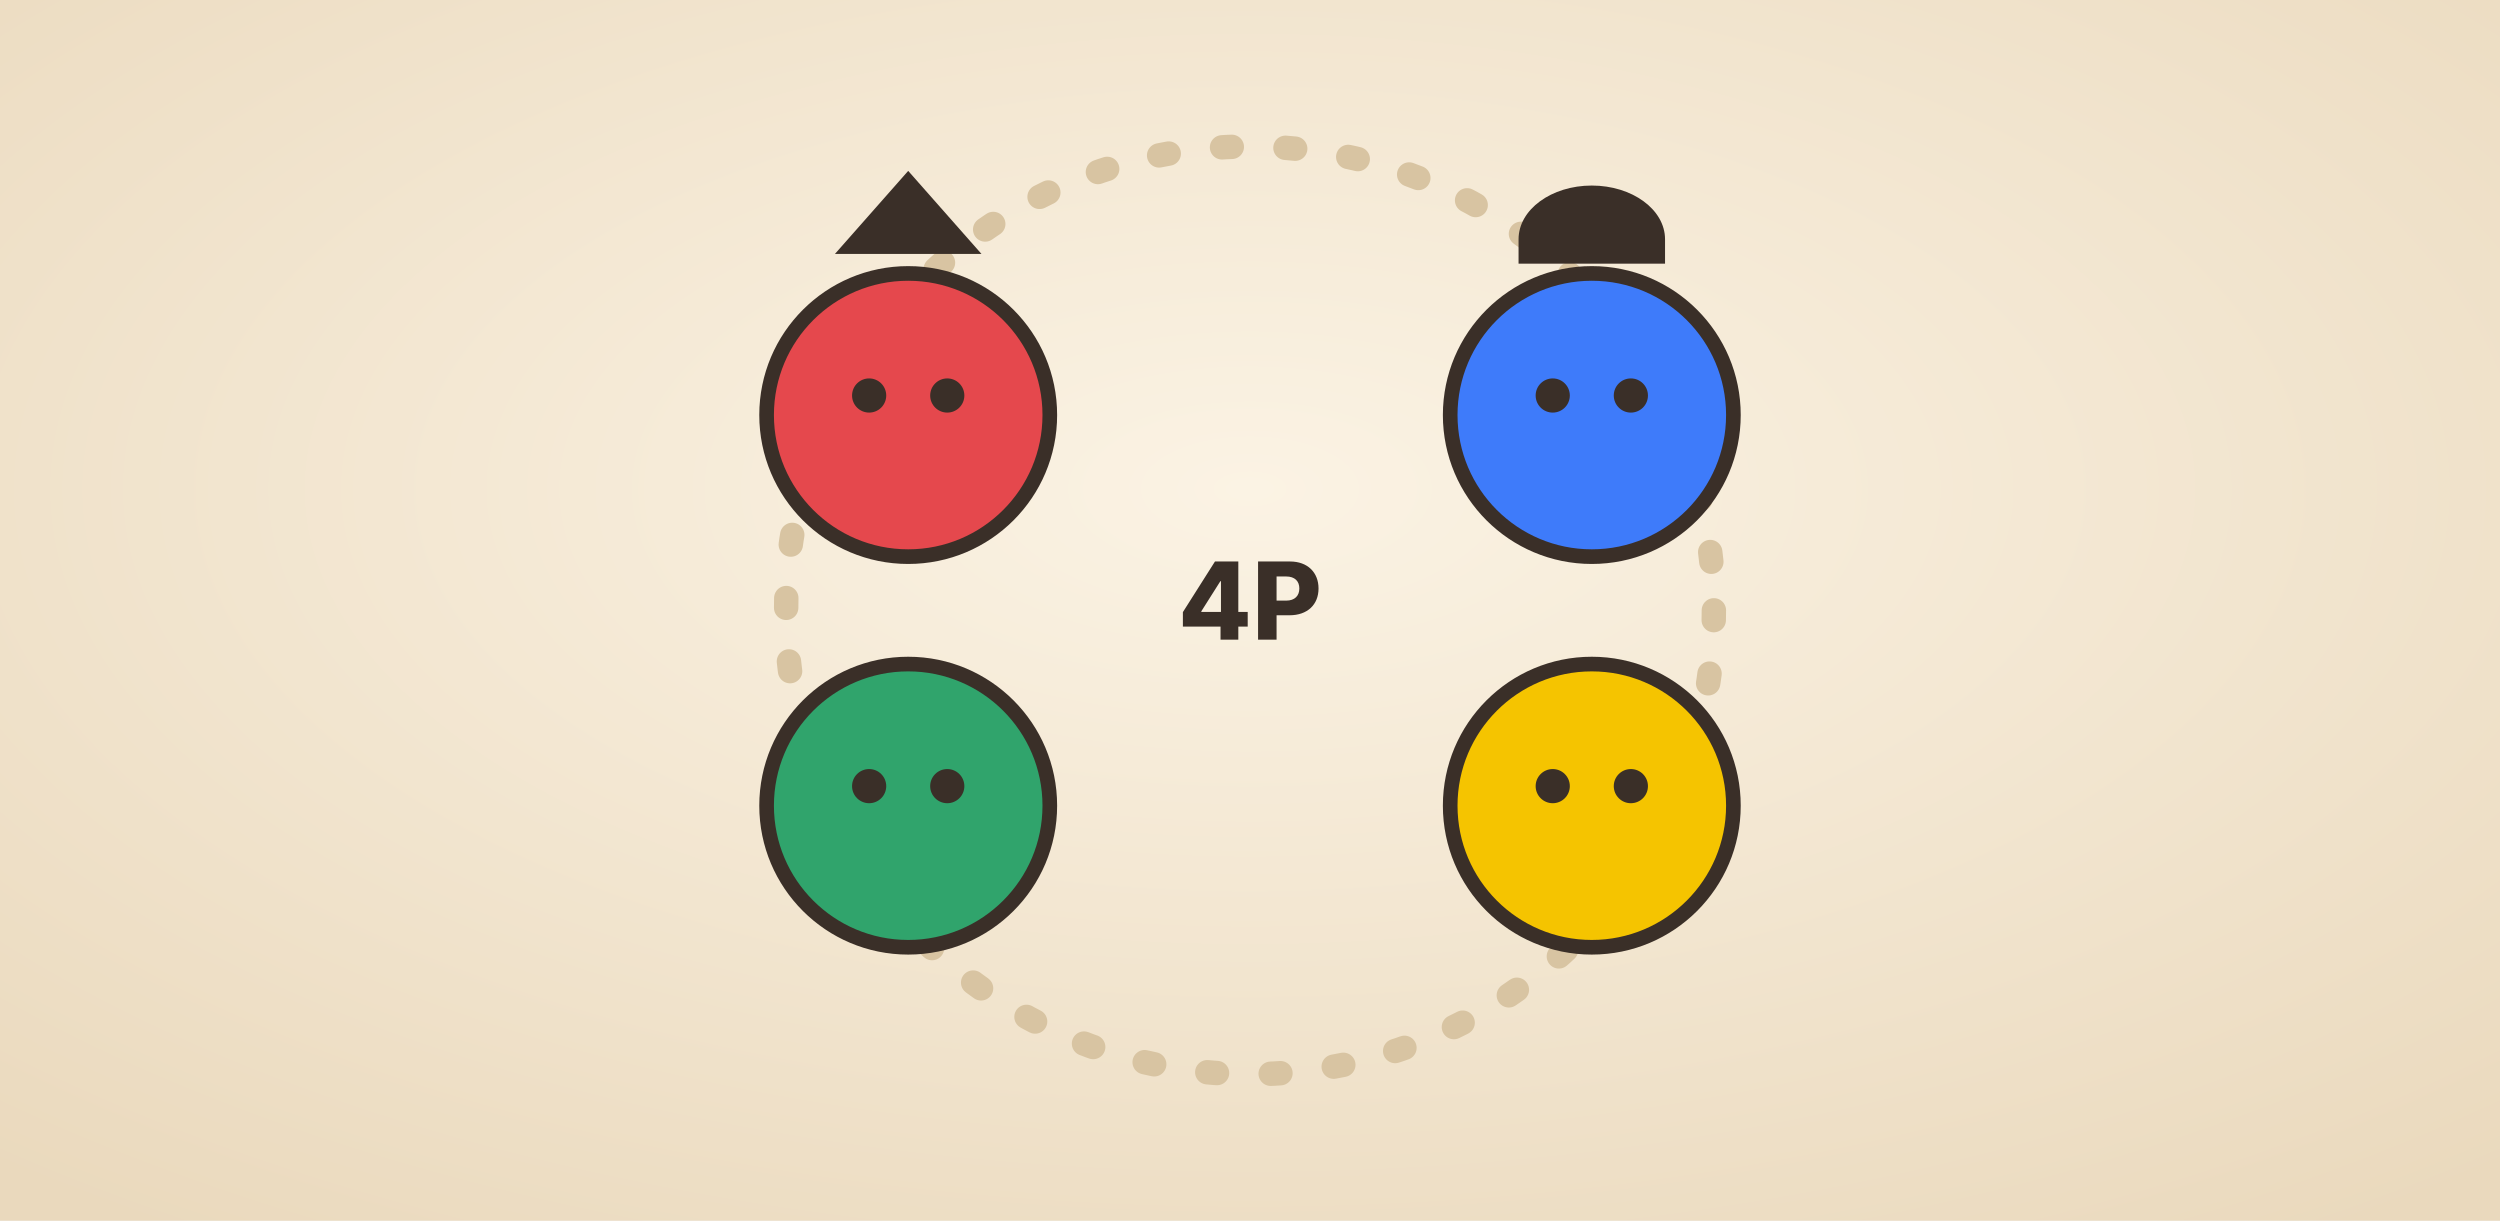
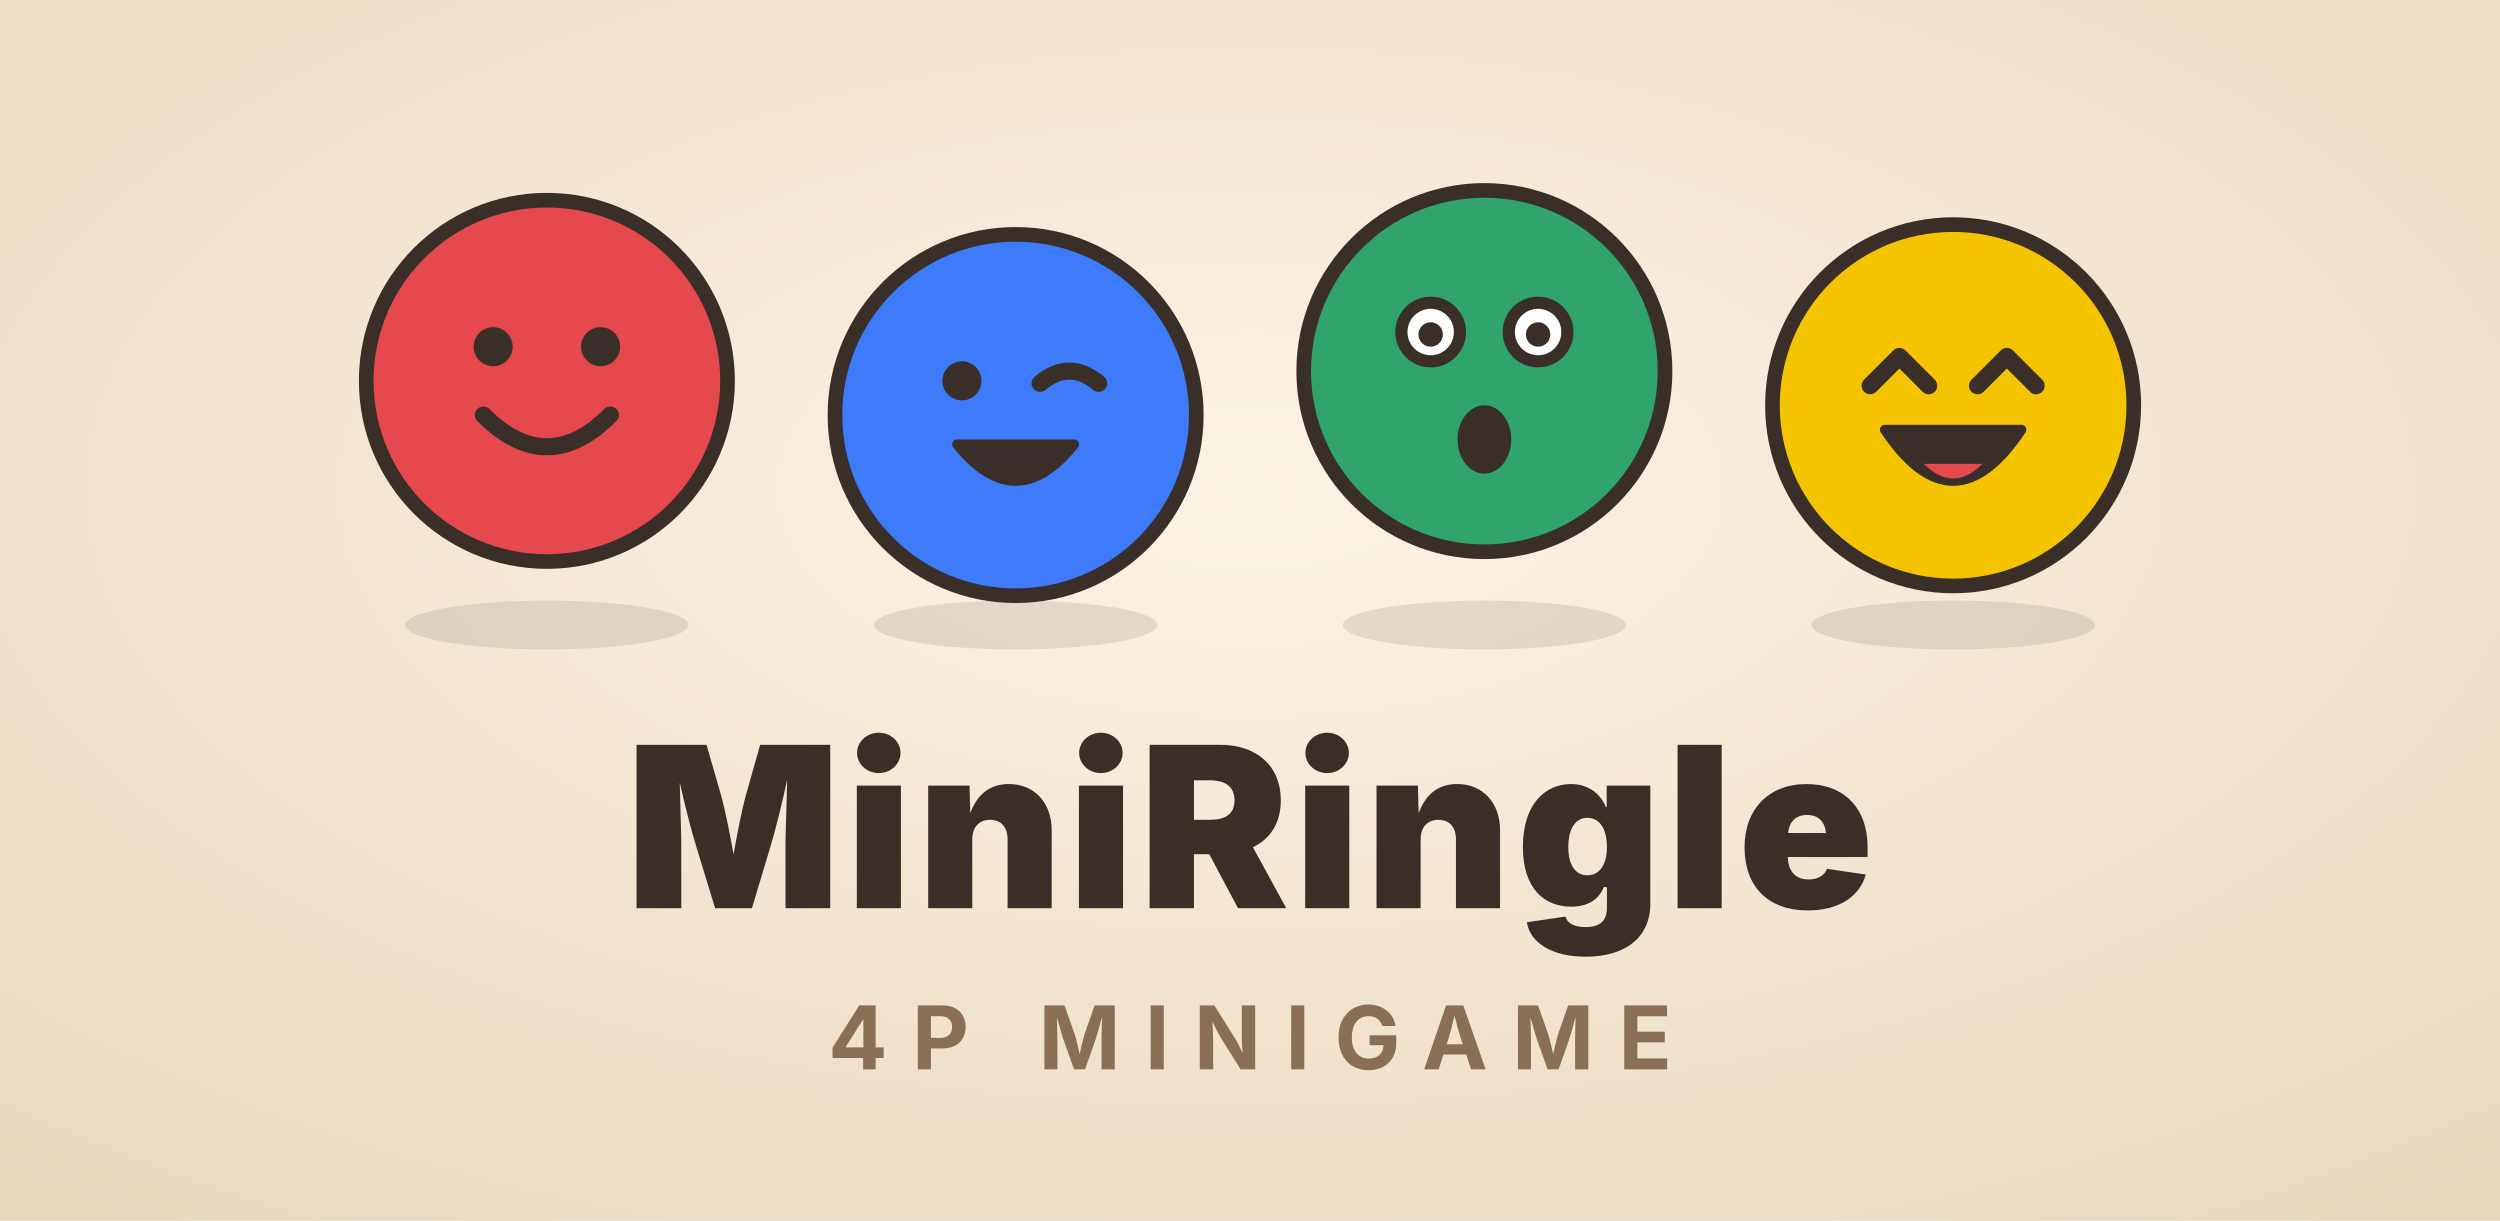
- <svg xmlns="http://www.w3.org/2000/svg" viewBox="0 0 1024 500" width="1024" height="500" role="img" aria-label="MiniRingle">
+ <svg xmlns="http://www.w3.org/2000/svg" xmlns:xlink="http://www.w3.org/1999/xlink" viewBox="0 0 1024 500" width="1024" height="500" role="img" aria-label="MiniRingle 4P Minigame">
  <defs>
    <radialGradient id="bg" cx="50%" cy="40%" r="75%">
      <stop offset="0" stop-color="#fbf3e4" />
      <stop offset="1" stop-color="#ead9bd" />
    </radialGradient>
+     <g id="smile">
+       <circle r="74" fill="#e5484d" stroke="#3a2f28" stroke-width="6" />
+       <circle cx="-22" cy="-14" r="8" fill="#3a2f28" />
+       <circle cx="22" cy="-14" r="8" fill="#3a2f28" />
+       <path d="M-26 14 Q0 40 26 14" fill="none" stroke="#3a2f28" stroke-width="7" stroke-linecap="round" />
+     </g>
+     <g id="wink">
+       <circle r="74" fill="#3e7bfa" stroke="#3a2f28" stroke-width="6" />
+       <circle cx="-22" cy="-14" r="8" fill="#3a2f28" />
+       <path d="M10 -13 Q22 -23 34 -13" fill="none" stroke="#3a2f28" stroke-width="7" stroke-linecap="round" />
+       <path d="M-24 12 Q0 42 24 12 Z" fill="#3a2f28" stroke="#3a2f28" stroke-width="4" stroke-linejoin="round" />
+     </g>
+     <g id="wow">
+       <circle r="74" fill="#30a46c" stroke="#3a2f28" stroke-width="6" />
+       <circle cx="-22" cy="-16" r="12" fill="#fff" stroke="#3a2f28" stroke-width="5" />
+       <circle cx="22" cy="-16" r="12" fill="#fff" stroke="#3a2f28" stroke-width="5" />
+       <circle cx="-22" cy="-15" r="5" fill="#3a2f28" />
+       <circle cx="22" cy="-15" r="5" fill="#3a2f28" />
+       <ellipse cy="28" rx="11" ry="14" fill="#3a2f28" />
+     </g>
+     <g id="joy">
+       <circle r="74" fill="#f5c400" stroke="#3a2f28" stroke-width="6" />
+       <path d="M-34 -8 l12 -12 l12 12" fill="none" stroke="#3a2f28" stroke-width="7" stroke-linecap="round" stroke-linejoin="round" />
+       <path d="M10 -8 l12 -12 l12 12" fill="none" stroke="#3a2f28" stroke-width="7" stroke-linecap="round" stroke-linejoin="round" />
+       <path d="M-28 10 Q0 52 28 10 Z" fill="#3a2f28" stroke="#3a2f28" stroke-width="4" stroke-linejoin="round" />
+       <path d="M-12 24 Q0 36 12 24" fill="#e5484d" />
+     </g>
  </defs>
  <rect width="1024" height="500" fill="url(#bg)" />
-   <circle cx="512" cy="250" r="190" fill="none" stroke="#d8c4a2" stroke-width="10" stroke-dasharray="4 22" stroke-linecap="round" />
-   <g stroke="#3a2f28" stroke-width="6">
-     <circle cx="372" cy="170" r="58" fill="#e5484d" />
-     <circle cx="652" cy="170" r="58" fill="#3e7bfa" />
-     <circle cx="372" cy="330" r="58" fill="#30a46c" />
-     <circle cx="652" cy="330" r="58" fill="#f5c400" />
+   <g fill="#3a2f28" opacity="0.12">
+     <ellipse cx="224" cy="256" rx="58" ry="10" />
+     <ellipse cx="416" cy="256" rx="58" ry="10" />
+     <ellipse cx="608" cy="256" rx="58" ry="10" />
+     <ellipse cx="800" cy="256" rx="58" ry="10" />
  </g>
-   <g fill="#3a2f28">
-     <circle cx="356" cy="162" r="7" />
-     <circle cx="388" cy="162" r="7" />
-     <circle cx="636" cy="162" r="7" />
-     <circle cx="668" cy="162" r="7" />
-     <circle cx="356" cy="322" r="7" />
-     <circle cx="388" cy="322" r="7" />
-     <circle cx="636" cy="322" r="7" />
-     <circle cx="668" cy="322" r="7" />
-   </g>
-   <path d="M342 104 l30 -34 l30 34 z" fill="#3a2f28" />
-   <path d="M622 108 h60 v-10 a30 22 0 0 0 -60 0 z" fill="#3a2f28" />
-   <text x="512" y="262" text-anchor="middle" font-family="system-ui, -apple-system, 'Segoe UI', sans-serif" font-size="44" font-weight="800" fill="#3a2f28">4P</text>
+   <use href="#smile" xlink:href="#smile" x="224" y="156" />
+   <use href="#wink" xlink:href="#wink" x="416" y="170" />
+   <use href="#wow" xlink:href="#wow" x="608" y="152" />
+   <use href="#joy" xlink:href="#joy" x="800" y="166" />
+   <text x="512" y="372" text-anchor="middle" font-family="system-ui, -apple-system, 'Segoe UI', sans-serif" font-size="92" font-weight="900" letter-spacing="2" fill="#3a2f28">MiniRingle</text>
+   <text x="512" y="438" text-anchor="middle" font-family="system-ui, -apple-system, 'Segoe UI', sans-serif" font-size="36" font-weight="700" letter-spacing="10" fill="#8a6f55">4P MINIGAME</text>
</svg>
